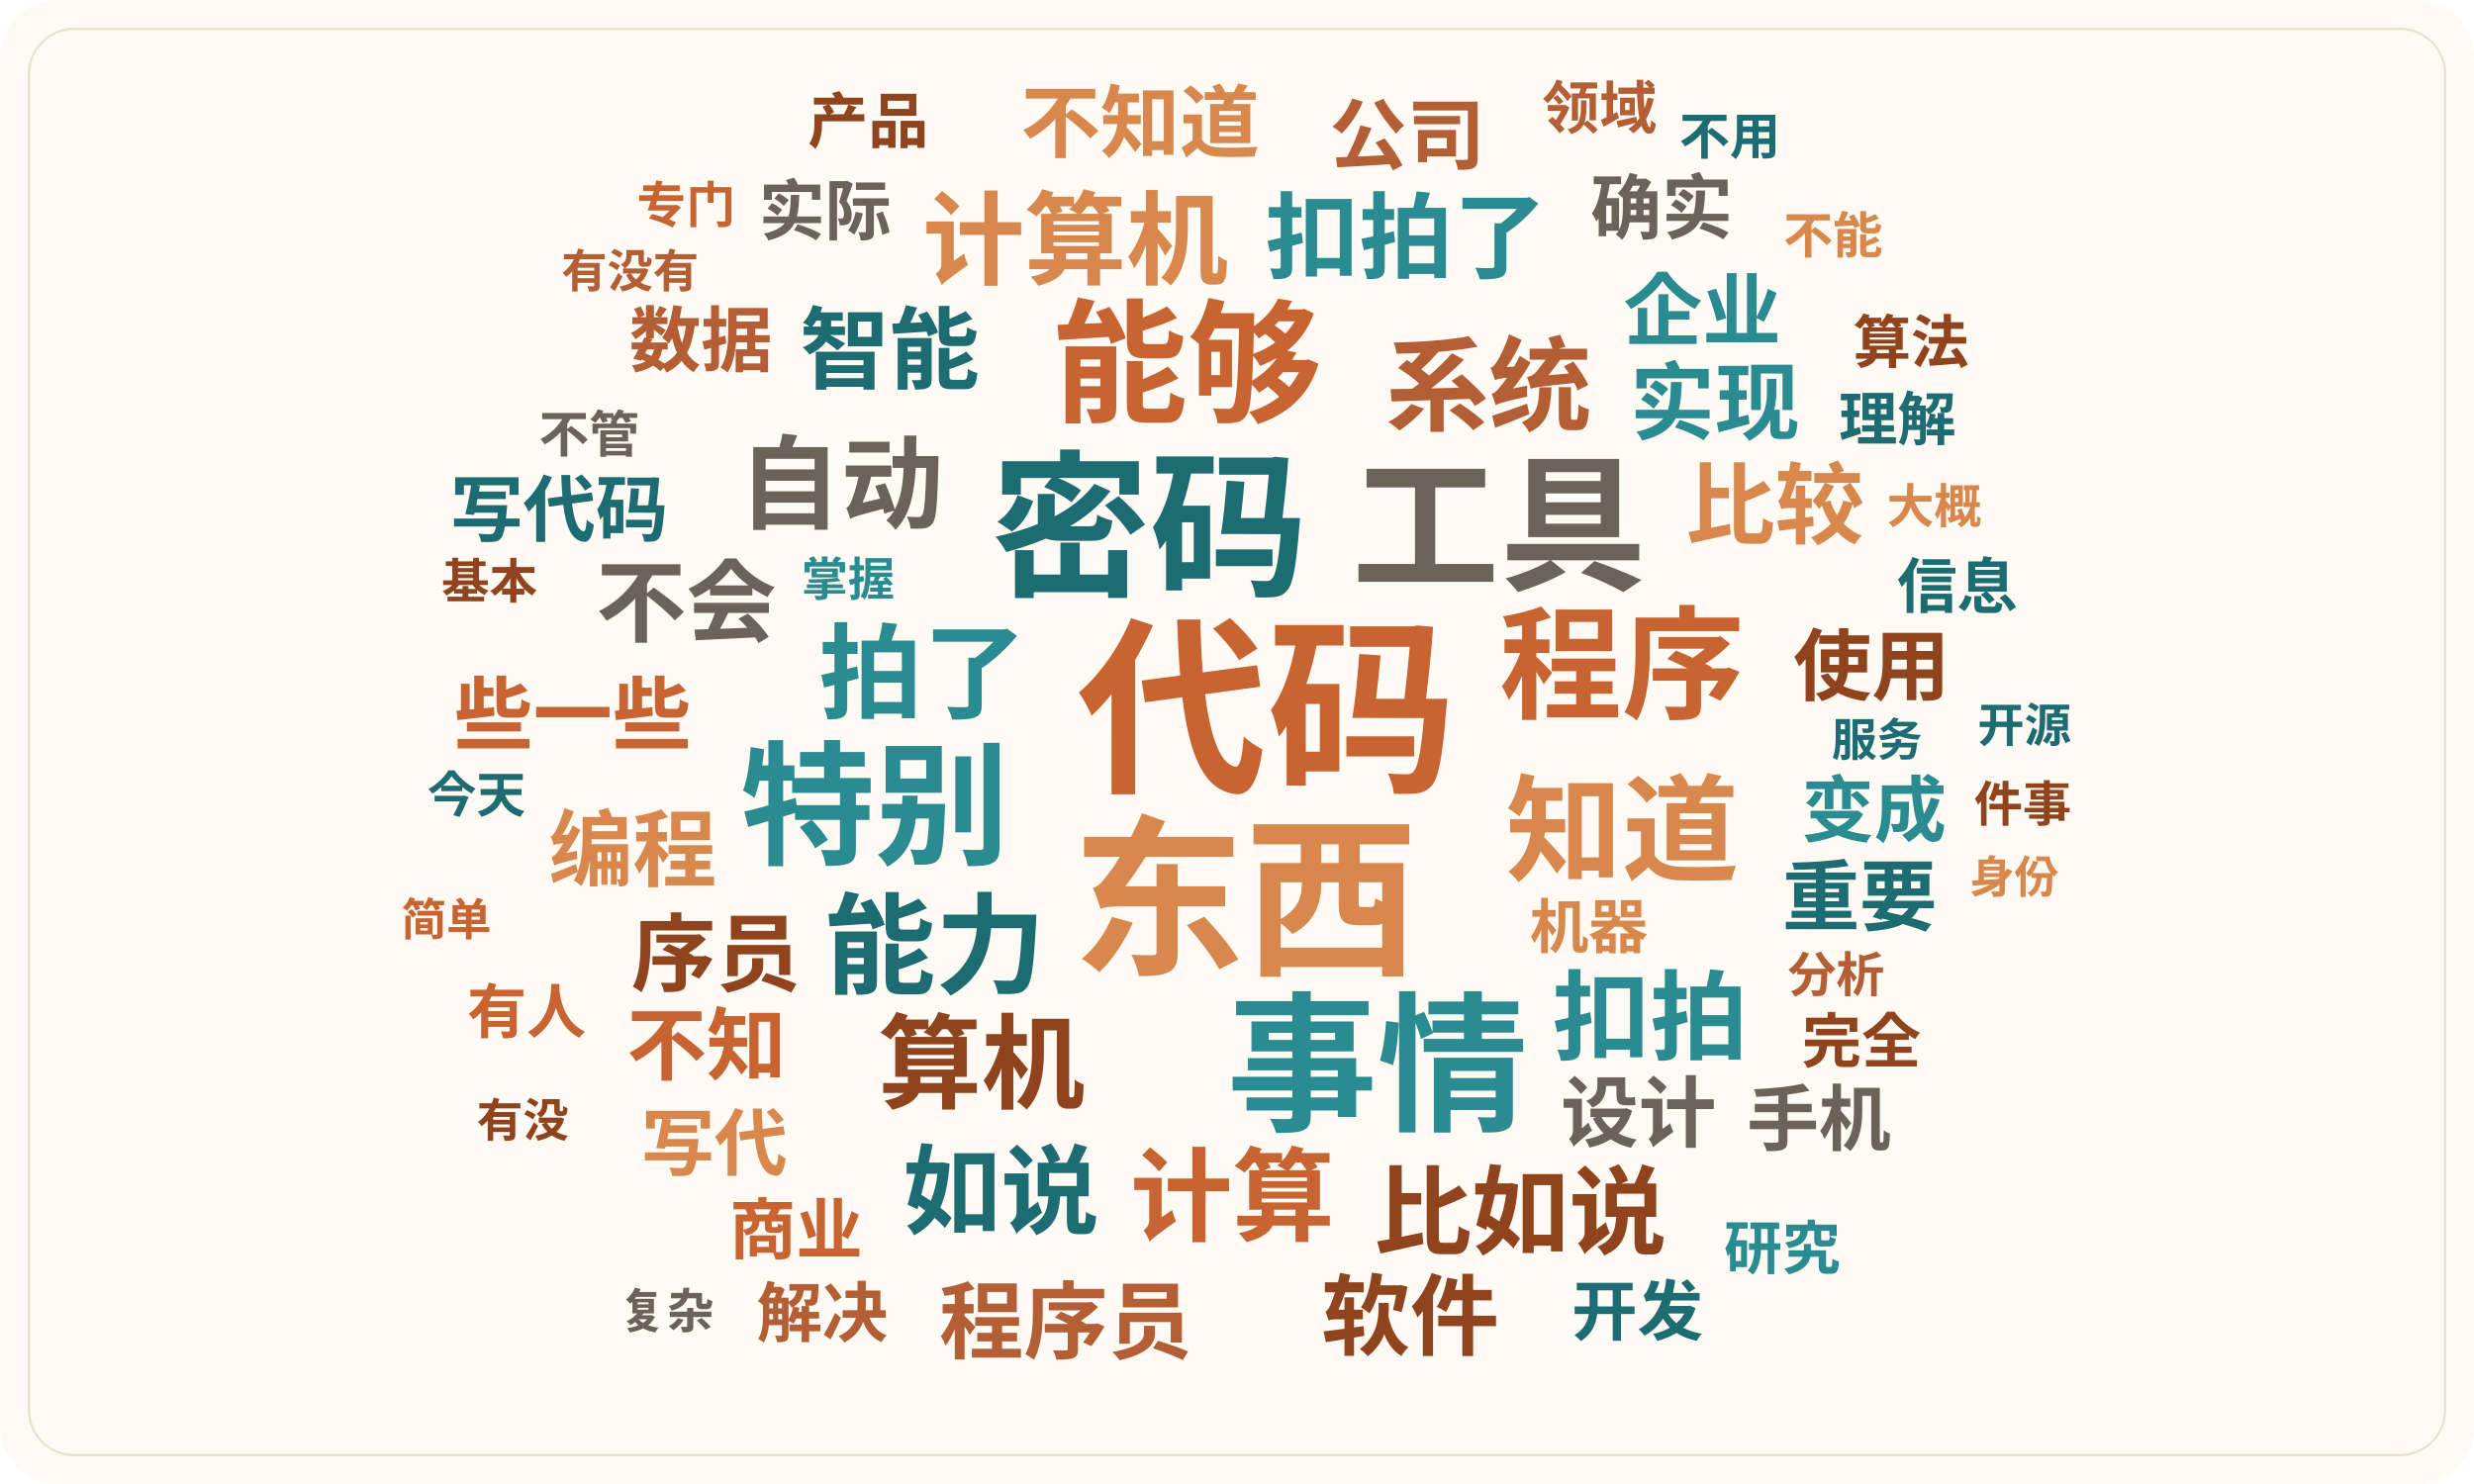
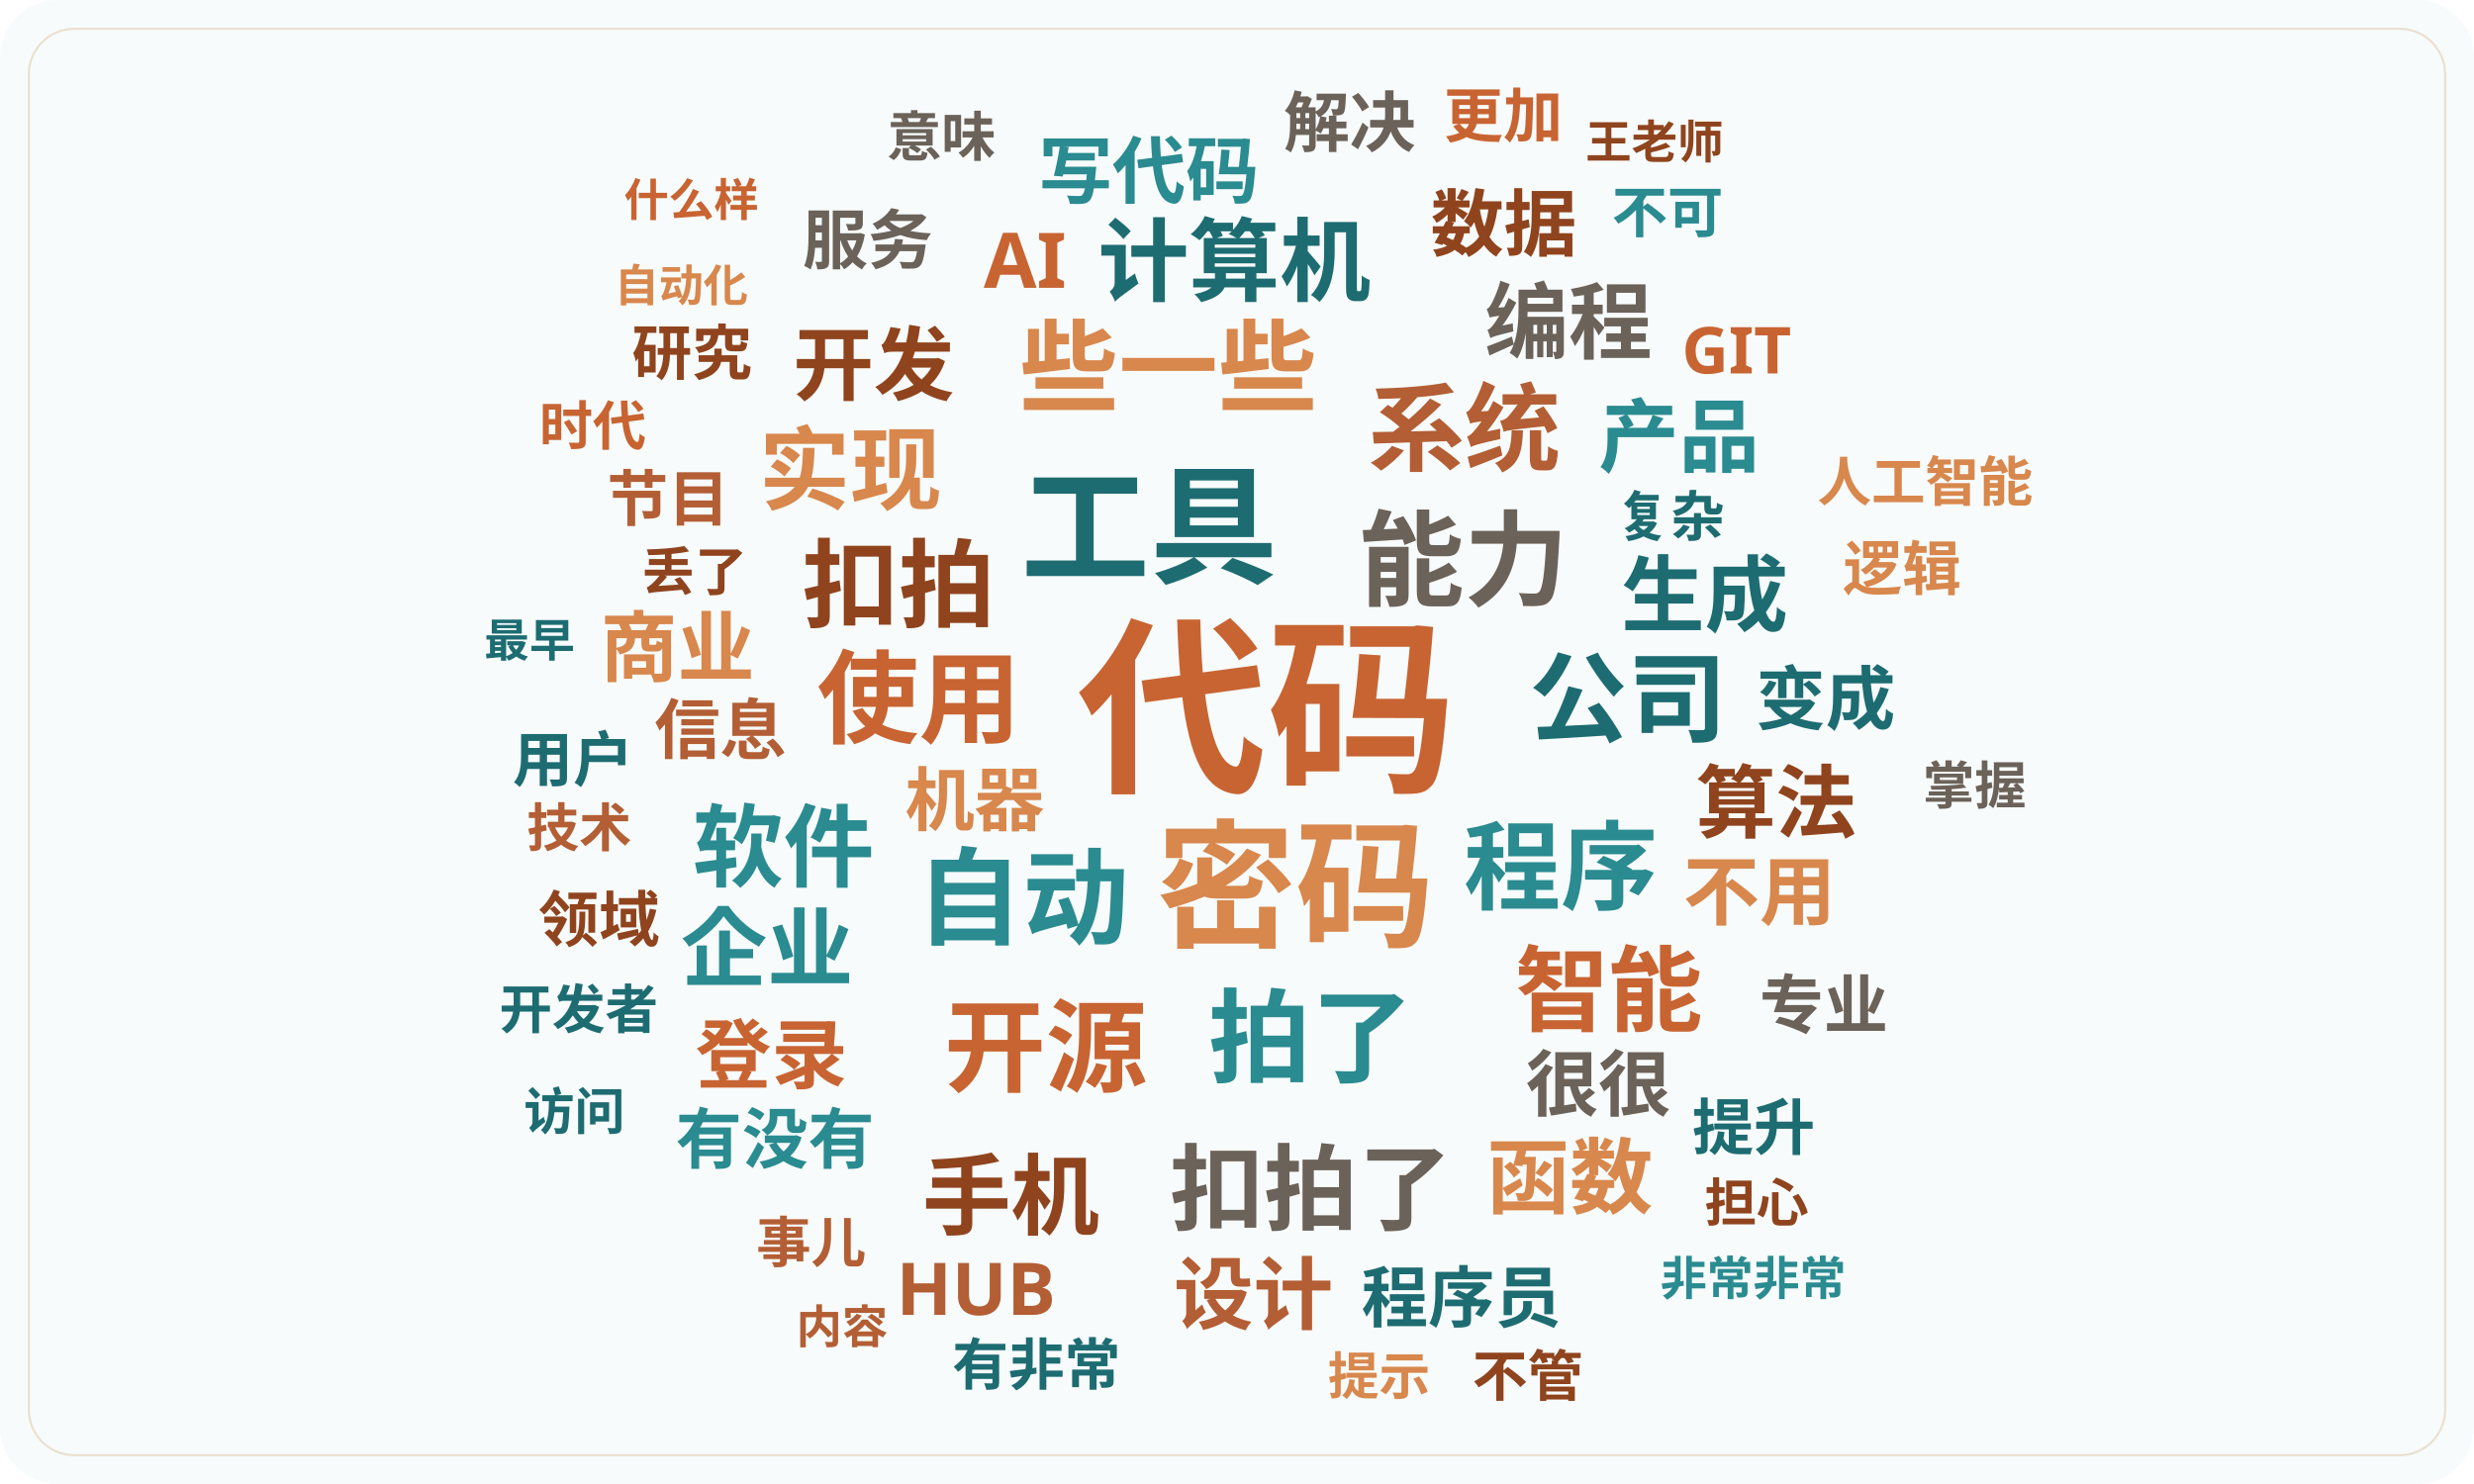
<svg xmlns="http://www.w3.org/2000/svg" viewBox="0 0 1200 720" width="1200" height="720" role="img" aria-labelledby="title desc">
-   <rect width="100%" height="100%" rx="28" fill="#fffaf4" />
+   <rect width="100%" height="100%" rx="28" fill="#f7fbfb" />
  <rect x="14" y="14" width="1172" height="692" rx="22" fill="none" stroke="#eadfce" />
-   <text x="977.0" y="425.7" font-size="21.6" fill="#d8874d" text-anchor="middle" dominant-baseline="middle" font-family="IBM Plex Sans, PingFang SC, Hiragino Sans GB, Microsoft YaHei, sans-serif" font-weight="700">身份</text>
-   <text x="216.5" y="446.3" font-size="21.8" fill="#c86432" text-anchor="middle" dominant-baseline="middle" font-family="IBM Plex Sans, PingFang SC, Hiragino Sans GB, Microsoft YaHei, sans-serif" font-weight="700">简单</text>
-   <text x="910.4" y="359.1" font-size="22.0" fill="#1d6c72" text-anchor="middle" dominant-baseline="middle" font-family="IBM Plex Sans, PingFang SC, Hiragino Sans GB, Microsoft YaHei, sans-serif" font-weight="700">服务</text>
-   <text x="305.6" y="131.7" font-size="22.2" fill="#b35e34" text-anchor="middle" dominant-baseline="middle" font-family="IBM Plex Sans, PingFang SC, Hiragino Sans GB, Microsoft YaHei, sans-serif" font-weight="700">有没有</text>
-   <text x="253.6" y="543.7" font-size="22.3" fill="#8f441e" text-anchor="middle" dominant-baseline="middle" font-family="IBM Plex Sans, PingFang SC, Hiragino Sans GB, Microsoft YaHei, sans-serif" font-weight="700">有没</text>
-   <text x="411.3" y="281.2" font-size="22.5" fill="#2a8b91" text-anchor="middle" dominant-baseline="middle" font-family="IBM Plex Sans, PingFang SC, Hiragino Sans GB, Microsoft YaHei, sans-serif" font-weight="700">掌握</text>
-   <text x="981.9" y="352.0" font-size="22.7" fill="#1d6c72" text-anchor="middle" dominant-baseline="middle" font-family="IBM Plex Sans, PingFang SC, Hiragino Sans GB, Microsoft YaHei, sans-serif" font-weight="700">开源</text>
-   <text x="938.1" y="245.8" font-size="22.9" fill="#d8874d" text-anchor="middle" dominant-baseline="middle" font-family="IBM Plex Sans, PingFang SC, Hiragino Sans GB, Microsoft YaHei, sans-serif" font-weight="700">大概</text>
-   <text x="323.4" y="636.3" font-size="23.1" fill="#6b6259" text-anchor="middle" dominant-baseline="middle" font-family="IBM Plex Sans, PingFang SC, Hiragino Sans GB, Microsoft YaHei, sans-serif" font-weight="700">复杂</text>
-   <text x="237.4" y="282.2" font-size="23.2" fill="#8f441e" text-anchor="middle" dominant-baseline="middle" font-family="IBM Plex Sans, PingFang SC, Hiragino Sans GB, Microsoft YaHei, sans-serif" font-weight="700">基本</text>
-   <text x="890.6" y="473.1" font-size="23.4" fill="#b35e34" text-anchor="middle" dominant-baseline="middle" font-family="IBM Plex Sans, PingFang SC, Hiragino Sans GB, Microsoft YaHei, sans-serif" font-weight="700">分析</text>
-   <text x="981.1" y="390.3" font-size="23.6" fill="#8f441e" text-anchor="middle" dominant-baseline="middle" font-family="IBM Plex Sans, PingFang SC, Hiragino Sans GB, Microsoft YaHei, sans-serif" font-weight="700">件事</text>
-   <text x="231.1" y="385.8" font-size="23.8" fill="#1d6c72" text-anchor="middle" dominant-baseline="middle" font-family="IBM Plex Sans, PingFang SC, Hiragino Sans GB, Microsoft YaHei, sans-serif" font-weight="700">今天</text>
-   <text x="332.8" y="99.7" font-size="24.0" fill="#c86432" text-anchor="middle" dominant-baseline="middle" font-family="IBM Plex Sans, PingFang SC, Hiragino Sans GB, Microsoft YaHei, sans-serif" font-weight="700">专门</text>
-   <text x="889.1" y="114.4" font-size="24.1" fill="#d8874d" text-anchor="middle" dominant-baseline="middle" font-family="IBM Plex Sans, PingFang SC, Hiragino Sans GB, Microsoft YaHei, sans-serif" font-weight="700">不能</text>
-   <text x="285.7" y="210.9" font-size="24.3" fill="#6b6259" text-anchor="middle" dominant-baseline="middle" font-family="IBM Plex Sans, PingFang SC, Hiragino Sans GB, Microsoft YaHei, sans-serif" font-weight="700">不管</text>
-   <text x="839.0" y="66.3" font-size="24.5" fill="#1d6c72" text-anchor="middle" dominant-baseline="middle" font-family="IBM Plex Sans, PingFang SC, Hiragino Sans GB, Microsoft YaHei, sans-serif" font-weight="700">不用</text>
-   <text x="775.8" y="52.6" font-size="27.9" fill="#b35e34" text-anchor="middle" dominant-baseline="middle" font-family="IBM Plex Sans, PingFang SC, Hiragino Sans GB, Microsoft YaHei, sans-serif" font-weight="700">领域</text>
-   <text x="926.9" y="166.3" font-size="28.0" fill="#8f441e" text-anchor="middle" dominant-baseline="middle" font-family="IBM Plex Sans, PingFang SC, Hiragino Sans GB, Microsoft YaHei, sans-serif" font-weight="700">算法</text>
-   <text x="864.4" y="605.8" font-size="28.2" fill="#2a8b91" text-anchor="middle" dominant-baseline="middle" font-family="IBM Plex Sans, PingFang SC, Hiragino Sans GB, Microsoft YaHei, sans-serif" font-weight="700">研究</text>
-   <text x="920.3" y="203.6" font-size="28.4" fill="#1d6c72" text-anchor="middle" dominant-baseline="middle" font-family="IBM Plex Sans, PingFang SC, Hiragino Sans GB, Microsoft YaHei, sans-serif" font-weight="700">理解</text>
-   <text x="770.6" y="449.9" font-size="28.6" fill="#d8874d" text-anchor="middle" dominant-baseline="middle" font-family="IBM Plex Sans, PingFang SC, Hiragino Sans GB, Microsoft YaHei, sans-serif" font-weight="700">机器</text>
-   <text x="255.4" y="491.1" font-size="28.8" fill="#c86432" text-anchor="middle" dominant-baseline="middle" font-family="IBM Plex Sans, PingFang SC, Hiragino Sans GB, Microsoft YaHei, sans-serif" font-weight="700">有人</text>
-   <text x="902.9" y="505.4" font-size="28.9" fill="#8f441e" text-anchor="middle" dominant-baseline="middle" font-family="IBM Plex Sans, PingFang SC, Hiragino Sans GB, Microsoft YaHei, sans-serif" font-weight="700">完全</text>
-   <text x="949.3" y="284.7" font-size="29.1" fill="#1d6c72" text-anchor="middle" dominant-baseline="middle" font-family="IBM Plex Sans, PingFang SC, Hiragino Sans GB, Microsoft YaHei, sans-serif" font-weight="700">信息</text>
-   <text x="421.1" y="59.0" font-size="29.3" fill="#8f441e" text-anchor="middle" dominant-baseline="middle" font-family="IBM Plex Sans, PingFang SC, Hiragino Sans GB, Microsoft YaHei, sans-serif" font-weight="700">产品</text>
-   <text x="398.8" y="637.3" font-size="31.8" fill="#b35e34" text-anchor="middle" dominant-baseline="middle" font-family="IBM Plex Sans, PingFang SC, Hiragino Sans GB, Microsoft YaHei, sans-serif" font-weight="700">解决</text>
-   <text x="794.2" y="636.5" font-size="31.9" fill="#1d6c72" text-anchor="middle" dominant-baseline="middle" font-family="IBM Plex Sans, PingFang SC, Hiragino Sans GB, Microsoft YaHei, sans-serif" font-weight="700">开发</text>
-   <text x="400.2" y="102.6" font-size="32.1" fill="#6b6259" text-anchor="middle" dominant-baseline="middle" font-family="IBM Plex Sans, PingFang SC, Hiragino Sans GB, Microsoft YaHei, sans-serif" font-weight="700">实际</text>
-   <text x="386.1" y="596.9" font-size="32.3" fill="#c86432" text-anchor="middle" dominant-baseline="middle" font-family="IBM Plex Sans, PingFang SC, Hiragino Sans GB, Microsoft YaHei, sans-serif" font-weight="700">商业</text>
-   <text x="806.0" y="101.1" font-size="34.5" fill="#6b6259" text-anchor="middle" dominant-baseline="middle" font-family="IBM Plex Sans, PingFang SC, Hiragino Sans GB, Microsoft YaHei, sans-serif" font-weight="700">确实</text>
-   <text x="340.0" y="165.4" font-size="34.7" fill="#b35e34" text-anchor="middle" dominant-baseline="middle" font-family="IBM Plex Sans, PingFang SC, Hiragino Sans GB, Microsoft YaHei, sans-serif" font-weight="700">数据</text>
-   <text x="882.2" y="543.2" font-size="34.9" fill="#6b6259" text-anchor="middle" dominant-baseline="middle" font-family="IBM Plex Sans, PingFang SC, Hiragino Sans GB, Microsoft YaHei, sans-serif" font-weight="700">手机</text>
-   <text x="909.0" y="393.3" font-size="35.1" fill="#2a8b91" text-anchor="middle" dominant-baseline="middle" font-family="IBM Plex Sans, PingFang SC, Hiragino Sans GB, Microsoft YaHei, sans-serif" font-weight="700">变成</text>
-   <text x="271.3" y="247.5" font-size="35.2" fill="#1d6c72" text-anchor="middle" dominant-baseline="middle" font-family="IBM Plex Sans, PingFang SC, Hiragino Sans GB, Microsoft YaHei, sans-serif" font-weight="700">写代码</text>
-   <text x="346.5" y="555.0" font-size="35.4" fill="#d8874d" text-anchor="middle" dominant-baseline="middle" font-family="IBM Plex Sans, PingFang SC, Hiragino Sans GB, Microsoft YaHei, sans-serif" font-weight="700">写代</text>
-   <text x="902.0" y="435.4" font-size="37.5" fill="#1d6c72" text-anchor="middle" dominant-baseline="middle" font-family="IBM Plex Sans, PingFang SC, Hiragino Sans GB, Microsoft YaHei, sans-serif" font-weight="700">重要</text>
-   <text x="794.8" y="540.3" font-size="37.7" fill="#6b6259" text-anchor="middle" dominant-baseline="middle" font-family="IBM Plex Sans, PingFang SC, Hiragino Sans GB, Microsoft YaHei, sans-serif" font-weight="700">设计</text>
-   <text x="682.5" y="65.9" font-size="37.8" fill="#b35e34" text-anchor="middle" dominant-baseline="middle" font-family="IBM Plex Sans, PingFang SC, Hiragino Sans GB, Microsoft YaHei, sans-serif" font-weight="700">公司</text>
-   <text x="907.8" y="323.5" font-size="38.0" fill="#8f441e" text-anchor="middle" dominant-baseline="middle" font-family="IBM Plex Sans, PingFang SC, Hiragino Sans GB, Microsoft YaHei, sans-serif" font-weight="700">使用</text>
-   <text x="825.7" y="151.1" font-size="38.2" fill="#2a8b91" text-anchor="middle" dominant-baseline="middle" font-family="IBM Plex Sans, PingFang SC, Hiragino Sans GB, Microsoft YaHei, sans-serif" font-weight="700">企业</text>
-   <text x="277.8" y="347.0" font-size="38.4" fill="#c86432" text-anchor="middle" dominant-baseline="middle" font-family="IBM Plex Sans, PingFang SC, Hiragino Sans GB, Microsoft YaHei, sans-serif" font-weight="700">些一些</text>
-   <text x="553.0" y="59.8" font-size="38.6" fill="#d8874d" text-anchor="middle" dominant-baseline="middle" font-family="IBM Plex Sans, PingFang SC, Hiragino Sans GB, Microsoft YaHei, sans-serif" font-weight="700">不知道</text>
-   <text x="342.7" y="507.4" font-size="38.7" fill="#c86432" text-anchor="middle" dominant-baseline="middle" font-family="IBM Plex Sans, PingFang SC, Hiragino Sans GB, Microsoft YaHei, sans-serif" font-weight="700">不知</text>
-   <text x="306.9" y="412.6" font-size="40.7" fill="#d8874d" text-anchor="middle" dominant-baseline="middle" font-family="IBM Plex Sans, PingFang SC, Hiragino Sans GB, Microsoft YaHei, sans-serif" font-weight="700">编程</text>
-   <text x="516.9" y="641.6" font-size="40.9" fill="#b35e34" text-anchor="middle" dominant-baseline="middle" font-family="IBM Plex Sans, PingFang SC, Hiragino Sans GB, Microsoft YaHei, sans-serif" font-weight="700">程序员</text>
-   <text x="347.2" y="463.2" font-size="41.1" fill="#8f441e" text-anchor="middle" dominant-baseline="middle" font-family="IBM Plex Sans, PingFang SC, Hiragino Sans GB, Microsoft YaHei, sans-serif" font-weight="700">序员</text>
-   <text x="831.8" y="195.7" font-size="41.2" fill="#2a8b91" text-anchor="middle" dominant-baseline="middle" font-family="IBM Plex Sans, PingFang SC, Hiragino Sans GB, Microsoft YaHei, sans-serif" font-weight="700">实现</text>
-   <text x="684.0" y="639.0" font-size="43.1" fill="#8f441e" text-anchor="middle" dominant-baseline="middle" font-family="IBM Plex Sans, PingFang SC, Hiragino Sans GB, Microsoft YaHei, sans-serif" font-weight="700">软件</text>
-   <text x="860.9" y="245.4" font-size="43.3" fill="#d8874d" text-anchor="middle" dominant-baseline="middle" font-family="IBM Plex Sans, PingFang SC, Hiragino Sans GB, Microsoft YaHei, sans-serif" font-weight="700">比较</text>
-   <text x="431.5" y="170.0" font-size="43.5" fill="#1d6c72" text-anchor="middle" dominant-baseline="middle" font-family="IBM Plex Sans, PingFang SC, Hiragino Sans GB, Microsoft YaHei, sans-serif" font-weight="700">智能</text>
-   <text x="332.8" y="292.7" font-size="43.7" fill="#6b6259" text-anchor="middle" dominant-baseline="middle" font-family="IBM Plex Sans, PingFang SC, Hiragino Sans GB, Microsoft YaHei, sans-serif" font-weight="700">不会</text>
-   <text x="682.0" y="115.5" font-size="45.5" fill="#2a8b91" text-anchor="middle" dominant-baseline="middle" font-family="IBM Plex Sans, PingFang SC, Hiragino Sans GB, Microsoft YaHei, sans-serif" font-weight="700">扣拍了</text>
-   <text x="737.4" y="588.4" font-size="47.3" fill="#8f441e" text-anchor="middle" dominant-baseline="middle" font-family="IBM Plex Sans, PingFang SC, Hiragino Sans GB, Microsoft YaHei, sans-serif" font-weight="700">比如说</text>
-   <text x="800.4" y="493.9" font-size="47.4" fill="#2a8b91" text-anchor="middle" dominant-baseline="middle" font-family="IBM Plex Sans, PingFang SC, Hiragino Sans GB, Microsoft YaHei, sans-serif" font-weight="700">扣拍</text>
-   <text x="485.5" y="578.4" font-size="47.6" fill="#1d6c72" text-anchor="middle" dominant-baseline="middle" font-family="IBM Plex Sans, PingFang SC, Hiragino Sans GB, Microsoft YaHei, sans-serif" font-weight="700">如说</text>
-   <text x="521.6" y="116.9" font-size="49.4" fill="#d8874d" text-anchor="middle" dominant-baseline="middle" font-family="IBM Plex Sans, PingFang SC, Hiragino Sans GB, Microsoft YaHei, sans-serif" font-weight="700">计算机</text>
-   <text x="597.8" y="580.9" font-size="49.5" fill="#c86432" text-anchor="middle" dominant-baseline="middle" font-family="IBM Plex Sans, PingFang SC, Hiragino Sans GB, Microsoft YaHei, sans-serif" font-weight="700">计算</text>
-   <text x="407.9" y="235.3" font-size="49.7" fill="#6b6259" text-anchor="middle" dominant-baseline="middle" font-family="IBM Plex Sans, PingFang SC, Hiragino Sans GB, Microsoft YaHei, sans-serif" font-weight="700">自动</text>
-   <text x="722.1" y="187.6" font-size="49.9" fill="#b35e34" text-anchor="middle" dominant-baseline="middle" font-family="IBM Plex Sans, PingFang SC, Hiragino Sans GB, Microsoft YaHei, sans-serif" font-weight="700">系统</text>
-   <text x="476.1" y="516.4" font-size="50.1" fill="#8f441e" text-anchor="middle" dominant-baseline="middle" font-family="IBM Plex Sans, PingFang SC, Hiragino Sans GB, Microsoft YaHei, sans-serif" font-weight="700">算机</text>
-   <text x="447.5" y="327.0" font-size="50.3" fill="#2a8b91" text-anchor="middle" dominant-baseline="middle" font-family="IBM Plex Sans, PingFang SC, Hiragino Sans GB, Microsoft YaHei, sans-serif" font-weight="700">拍了</text>
-   <text x="453.7" y="459.3" font-size="53.4" fill="#1d6c72" text-anchor="middle" dominant-baseline="middle" font-family="IBM Plex Sans, PingFang SC, Hiragino Sans GB, Microsoft YaHei, sans-serif" font-weight="700">能力</text>
-   <text x="786.9" y="403.3" font-size="56.5" fill="#d8874d" text-anchor="middle" dominant-baseline="middle" font-family="IBM Plex Sans, PingFang SC, Hiragino Sans GB, Microsoft YaHei, sans-serif" font-weight="700">知道</text>
-   <text x="786.7" y="323.2" font-size="59.4" fill="#c86432" text-anchor="middle" dominant-baseline="middle" font-family="IBM Plex Sans, PingFang SC, Hiragino Sans GB, Microsoft YaHei, sans-serif" font-weight="700">程序</text>
-   <text x="575.9" y="177.0" font-size="64.9" fill="#c86432" text-anchor="middle" dominant-baseline="middle" font-family="IBM Plex Sans, PingFang SC, Hiragino Sans GB, Microsoft YaHei, sans-serif" font-weight="700">能够</text>
-   <text x="424.4" y="391.6" font-size="65.1" fill="#2a8b91" text-anchor="middle" dominant-baseline="middle" font-family="IBM Plex Sans, PingFang SC, Hiragino Sans GB, Microsoft YaHei, sans-serif" font-weight="700">特别</text>
-   <text x="727.3" y="255.8" font-size="71.6" fill="#6b6259" text-anchor="middle" dominant-baseline="middle" font-family="IBM Plex Sans, PingFang SC, Hiragino Sans GB, Microsoft YaHei, sans-serif" font-weight="700">工具</text>
-   <text x="668.1" y="517.4" font-size="73.0" fill="#2a8b91" text-anchor="middle" dominant-baseline="middle" font-family="IBM Plex Sans, PingFang SC, Hiragino Sans GB, Microsoft YaHei, sans-serif" font-weight="700">事情</text>
-   <text x="557.6" y="256.4" font-size="76.8" fill="#1d6c72" text-anchor="middle" dominant-baseline="middle" font-family="IBM Plex Sans, PingFang SC, Hiragino Sans GB, Microsoft YaHei, sans-serif" font-weight="700">密码</text>
-   <text x="603.9" y="437.3" font-size="84.0" fill="#d8874d" text-anchor="middle" dominant-baseline="middle" font-family="IBM Plex Sans, PingFang SC, Hiragino Sans GB, Microsoft YaHei, sans-serif" font-weight="700">东西</text>
+   <text x="330.4" y="138.7" font-size="21.6" fill="#d8874d" text-anchor="middle" dominant-baseline="middle" font-family="IBM Plex Sans, PingFang SC, Hiragino Sans GB, Microsoft YaHei, sans-serif" font-weight="700">自动化</text>
+   <text x="335.3" y="97.2" font-size="21.8" fill="#c86432" text-anchor="middle" dominant-baseline="middle" font-family="IBM Plex Sans, PingFang SC, Hiragino Sans GB, Microsoft YaHei, sans-serif" font-weight="700">什么样</text>
+   <text x="256.8" y="310.9" font-size="22.0" fill="#1d6c72" text-anchor="middle" dominant-baseline="middle" font-family="IBM Plex Sans, PingFang SC, Hiragino Sans GB, Microsoft YaHei, sans-serif" font-weight="700">最早</text>
+   <text x="408.4" y="643.9" font-size="22.2" fill="#b35e34" text-anchor="middle" dominant-baseline="middle" font-family="IBM Plex Sans, PingFang SC, Hiragino Sans GB, Microsoft YaHei, sans-serif" font-weight="700">内容</text>
+   <text x="802.5" y="69.1" font-size="22.3" fill="#8f441e" text-anchor="middle" dominant-baseline="middle" font-family="IBM Plex Sans, PingFang SC, Hiragino Sans GB, Microsoft YaHei, sans-serif" font-weight="700">王老师</text>
+   <text x="850.4" y="620.4" font-size="22.5" fill="#2a8b91" text-anchor="middle" dominant-baseline="middle" font-family="IBM Plex Sans, PingFang SC, Hiragino Sans GB, Microsoft YaHei, sans-serif" font-weight="700">非常非常</text>
+   <text x="278.6" y="539.5" font-size="24.6" fill="#1d6c72" text-anchor="middle" dominant-baseline="middle" font-family="IBM Plex Sans, PingFang SC, Hiragino Sans GB, Microsoft YaHei, sans-serif" font-weight="700">访问</text>
+   <text x="668.9" y="667.9" font-size="24.8" fill="#d8874d" text-anchor="middle" dominant-baseline="middle" font-family="IBM Plex Sans, PingFang SC, Hiragino Sans GB, Microsoft YaHei, sans-serif" font-weight="700">提示</text>
+   <text x="957.7" y="381.4" font-size="25.0" fill="#6b6259" text-anchor="middle" dominant-baseline="middle" font-family="IBM Plex Sans, PingFang SC, Hiragino Sans GB, Microsoft YaHei, sans-serif" font-weight="700">掌握</text>
+   <text x="852.0" y="583.8" font-size="25.2" fill="#8f441e" text-anchor="middle" dominant-baseline="middle" font-family="IBM Plex Sans, PingFang SC, Hiragino Sans GB, Microsoft YaHei, sans-serif" font-weight="700">担心</text>
+   <text x="280.9" y="401.9" font-size="25.4" fill="#b35e34" text-anchor="middle" dominant-baseline="middle" font-family="IBM Plex Sans, PingFang SC, Hiragino Sans GB, Microsoft YaHei, sans-serif" font-weight="700">技术</text>
+   <text x="336.9" y="277.6" font-size="25.5" fill="#8f441e" text-anchor="middle" dominant-baseline="middle" font-family="IBM Plex Sans, PingFang SC, Hiragino Sans GB, Microsoft YaHei, sans-serif" font-weight="700">丢了</text>
+   <text x="280.7" y="490.0" font-size="25.7" fill="#1d6c72" text-anchor="middle" dominant-baseline="middle" font-family="IBM Plex Sans, PingFang SC, Hiragino Sans GB, Microsoft YaHei, sans-serif" font-weight="700">开发者</text>
+   <text x="287.5" y="206.9" font-size="25.9" fill="#c86432" text-anchor="middle" dominant-baseline="middle" font-family="IBM Plex Sans, PingFang SC, Hiragino Sans GB, Microsoft YaHei, sans-serif" font-weight="700">时代</text>
+   <text x="933.8" y="234.0" font-size="26.1" fill="#d8874d" text-anchor="middle" dominant-baseline="middle" font-family="IBM Plex Sans, PingFang SC, Hiragino Sans GB, Microsoft YaHei, sans-serif" font-weight="700">人工智能</text>
+   <text x="456.6" y="66.6" font-size="26.3" fill="#6b6259" text-anchor="middle" dominant-baseline="middle" font-family="IBM Plex Sans, PingFang SC, Hiragino Sans GB, Microsoft YaHei, sans-serif" font-weight="700">意味</text>
+   <text x="810.3" y="250.9" font-size="26.4" fill="#1d6c72" text-anchor="middle" dominant-baseline="middle" font-family="IBM Plex Sans, PingFang SC, Hiragino Sans GB, Microsoft YaHei, sans-serif" font-weight="700">复杂</text>
+   <text x="393.4" y="603.1" font-size="26.6" fill="#b35e34" text-anchor="middle" dominant-baseline="middle" font-family="IBM Plex Sans, PingFang SC, Hiragino Sans GB, Microsoft YaHei, sans-serif" font-weight="700">事儿</text>
+   <text x="740.9" y="667.9" font-size="26.8" fill="#8f441e" text-anchor="middle" dominant-baseline="middle" font-family="IBM Plex Sans, PingFang SC, Hiragino Sans GB, Microsoft YaHei, sans-serif" font-weight="700">不管</text>
+   <text x="808.8" y="103.3" font-size="27.0" fill="#2a8b91" text-anchor="middle" dominant-baseline="middle" font-family="IBM Plex Sans, PingFang SC, Hiragino Sans GB, Microsoft YaHei, sans-serif" font-weight="700">不可</text>
+   <text x="502.7" y="662.3" font-size="27.2" fill="#1d6c72" text-anchor="middle" dominant-baseline="middle" font-family="IBM Plex Sans, PingFang SC, Hiragino Sans GB, Microsoft YaHei, sans-serif" font-weight="700">有非常</text>
+   <text x="922.6" y="276.2" font-size="28.7" fill="#d8874d" text-anchor="middle" dominant-baseline="middle" font-family="IBM Plex Sans, PingFang SC, Hiragino Sans GB, Microsoft YaHei, sans-serif" font-weight="700">逻辑</text>
+   <text x="729.1" y="56.5" font-size="28.9" fill="#c86432" text-anchor="middle" dominant-baseline="middle" font-family="IBM Plex Sans, PingFang SC, Hiragino Sans GB, Microsoft YaHei, sans-serif" font-weight="700">更加</text>
+   <text x="335.6" y="171.5" font-size="29.1" fill="#8f441e" text-anchor="middle" dominant-baseline="middle" font-family="IBM Plex Sans, PingFang SC, Hiragino Sans GB, Microsoft YaHei, sans-serif" font-weight="700">研究</text>
+   <text x="277.9" y="368.8" font-size="29.3" fill="#1d6c72" text-anchor="middle" dominant-baseline="middle" font-family="IBM Plex Sans, PingFang SC, Hiragino Sans GB, Microsoft YaHei, sans-serif" font-weight="700">用户</text>
+   <text x="290.5" y="446.4" font-size="29.5" fill="#8f441e" text-anchor="middle" dominant-baseline="middle" font-family="IBM Plex Sans, PingFang SC, Hiragino Sans GB, Microsoft YaHei, sans-serif" font-weight="700">领域</text>
+   <text x="324.1" y="242.3" font-size="29.6" fill="#b35e34" text-anchor="middle" dominant-baseline="middle" font-family="IBM Plex Sans, PingFang SC, Hiragino Sans GB, Microsoft YaHei, sans-serif" font-weight="700">节目</text>
+   <text x="850.6" y="547.3" font-size="29.8" fill="#1d6c72" text-anchor="middle" dominant-baseline="middle" font-family="IBM Plex Sans, PingFang SC, Hiragino Sans GB, Microsoft YaHei, sans-serif" font-weight="700">提升</text>
+   <text x="884.6" y="487.9" font-size="31.2" fill="#6b6259" text-anchor="middle" dominant-baseline="middle" font-family="IBM Plex Sans, PingFang SC, Hiragino Sans GB, Microsoft YaHei, sans-serif" font-weight="700">专业</text>
+   <text x="842.3" y="170.1" font-size="31.4" fill="#c86432" text-anchor="middle" dominant-baseline="middle" font-family="IBM Plex Sans, PingFang SC, Hiragino Sans GB, Microsoft YaHei, sans-serif" font-weight="700">GIT</text>
+   <text x="420.9" y="116.8" font-size="31.6" fill="#6b6259" text-anchor="middle" dominant-baseline="middle" font-family="IBM Plex Sans, PingFang SC, Hiragino Sans GB, Microsoft YaHei, sans-serif" font-weight="700">服务</text>
+   <text x="349.3" y="354.4" font-size="31.8" fill="#b35e34" text-anchor="middle" dominant-baseline="middle" font-family="IBM Plex Sans, PingFang SC, Hiragino Sans GB, Microsoft YaHei, sans-serif" font-weight="700">信息</text>
+   <text x="654.6" y="59.8" font-size="32.0" fill="#6b6259" text-anchor="middle" dominant-baseline="middle" font-family="IBM Plex Sans, PingFang SC, Hiragino Sans GB, Microsoft YaHei, sans-serif" font-weight="700">解决</text>
+   <text x="375.9" y="553.0" font-size="32.1" fill="#2a8b91" text-anchor="middle" dominant-baseline="middle" font-family="IBM Plex Sans, PingFang SC, Hiragino Sans GB, Microsoft YaHei, sans-serif" font-weight="700">有没有</text>
+   <text x="708.8" y="629.9" font-size="32.3" fill="#1d6c72" text-anchor="middle" dominant-baseline="middle" font-family="IBM Plex Sans, PingFang SC, Hiragino Sans GB, Microsoft YaHei, sans-serif" font-weight="700">程序员</text>
+   <text x="472.7" y="388.5" font-size="33.7" fill="#d8874d" text-anchor="middle" dominant-baseline="middle" font-family="IBM Plex Sans, PingFang SC, Hiragino Sans GB, Microsoft YaHei, sans-serif" font-weight="700">机器</text>
+   <text x="885.5" y="339.4" font-size="33.8" fill="#1d6c72" text-anchor="middle" dominant-baseline="middle" font-family="IBM Plex Sans, PingFang SC, Hiragino Sans GB, Microsoft YaHei, sans-serif" font-weight="700">变成</text>
+   <text x="775.2" y="526.4" font-size="35.1" fill="#6b6259" text-anchor="middle" dominant-baseline="middle" font-family="IBM Plex Sans, PingFang SC, Hiragino Sans GB, Microsoft YaHei, sans-serif" font-weight="700">很很</text>
+   <text x="473.4" y="625.5" font-size="35.3" fill="#b35e34" text-anchor="middle" dominant-baseline="middle" font-family="IBM Plex Sans, PingFang SC, Hiragino Sans GB, Microsoft YaHei, sans-serif" font-weight="700">HUB</text>
+   <text x="729.4" y="109.0" font-size="35.5" fill="#8f441e" text-anchor="middle" dominant-baseline="middle" font-family="IBM Plex Sans, PingFang SC, Hiragino Sans GB, Microsoft YaHei, sans-serif" font-weight="700">数据</text>
+   <text x="557.3" y="83.3" font-size="35.6" fill="#2a8b91" text-anchor="middle" dominant-baseline="middle" font-family="IBM Plex Sans, PingFang SC, Hiragino Sans GB, Microsoft YaHei, sans-serif" font-weight="700">写代码</text>
+   <text x="374.2" y="512.2" font-size="36.9" fill="#c86432" text-anchor="middle" dominant-baseline="middle" font-family="IBM Plex Sans, PingFang SC, Hiragino Sans GB, Microsoft YaHei, sans-serif" font-weight="700">登录</text>
+   <text x="853.4" y="432.9" font-size="37.0" fill="#d8874d" text-anchor="middle" dominant-baseline="middle" font-family="IBM Plex Sans, PingFang SC, Hiragino Sans GB, Microsoft YaHei, sans-serif" font-weight="700">不用</text>
+   <text x="497.2" y="126.5" font-size="37.2" fill="#c86432" text-anchor="middle" dominant-baseline="middle" font-family="IBM Plex Sans, PingFang SC, Hiragino Sans GB, Microsoft YaHei, sans-serif" font-weight="700">AI</text>
+   <text x="328.6" y="314.6" font-size="37.4" fill="#d8874d" text-anchor="middle" dominant-baseline="middle" font-family="IBM Plex Sans, PingFang SC, Hiragino Sans GB, Microsoft YaHei, sans-serif" font-weight="700">商业</text>
+   <text x="608.0" y="628.4" font-size="38.6" fill="#b35e34" text-anchor="middle" dominant-baseline="middle" font-family="IBM Plex Sans, PingFang SC, Hiragino Sans GB, Microsoft YaHei, sans-serif" font-weight="700">设计</text>
+   <text x="861.4" y="389.9" font-size="38.8" fill="#8f441e" text-anchor="middle" dominant-baseline="middle" font-family="IBM Plex Sans, PingFang SC, Hiragino Sans GB, Microsoft YaHei, sans-serif" font-weight="700">算法</text>
+   <text x="814.4" y="212.3" font-size="39.0" fill="#2a8b91" text-anchor="middle" dominant-baseline="middle" font-family="IBM Plex Sans, PingFang SC, Hiragino Sans GB, Microsoft YaHei, sans-serif" font-weight="700">产品</text>
+   <text x="423.8" y="177.4" font-size="39.1" fill="#8f441e" text-anchor="middle" dominant-baseline="middle" font-family="IBM Plex Sans, PingFang SC, Hiragino Sans GB, Microsoft YaHei, sans-serif" font-weight="700">开发</text>
+   <text x="761.4" y="571.6" font-size="40.3" fill="#d8874d" text-anchor="middle" dominant-baseline="middle" font-family="IBM Plex Sans, PingFang SC, Hiragino Sans GB, Microsoft YaHei, sans-serif" font-weight="700">函数</text>
+   <text x="826.8" y="289.1" font-size="40.5" fill="#1d6c72" text-anchor="middle" dominant-baseline="middle" font-family="IBM Plex Sans, PingFang SC, Hiragino Sans GB, Microsoft YaHei, sans-serif" font-weight="700">生成</text>
+   <text x="760.8" y="156.7" font-size="40.6" fill="#6b6259" text-anchor="middle" dominant-baseline="middle" font-family="IBM Plex Sans, PingFang SC, Hiragino Sans GB, Microsoft YaHei, sans-serif" font-weight="700">编程</text>
+   <text x="372.1" y="460.6" font-size="41.8" fill="#2a8b91" text-anchor="middle" dominant-baseline="middle" font-family="IBM Plex Sans, PingFang SC, Hiragino Sans GB, Microsoft YaHei, sans-serif" font-weight="700">企业</text>
+   <text x="490.3" y="580.7" font-size="42.9" fill="#8f441e" text-anchor="middle" dominant-baseline="middle" font-family="IBM Plex Sans, PingFang SC, Hiragino Sans GB, Microsoft YaHei, sans-serif" font-weight="700">手机</text>
+   <text x="380.0" y="411.4" font-size="44.0" fill="#2a8b91" text-anchor="middle" dominant-baseline="middle" font-family="IBM Plex Sans, PingFang SC, Hiragino Sans GB, Microsoft YaHei, sans-serif" font-weight="700">软件</text>
+   <text x="598.7" y="127.2" font-size="44.1" fill="#1d6c72" text-anchor="middle" dominant-baseline="middle" font-family="IBM Plex Sans, PingFang SC, Hiragino Sans GB, Microsoft YaHei, sans-serif" font-weight="700">计算机</text>
+   <text x="412.4" y="228.4" font-size="44.3" fill="#d8874d" text-anchor="middle" dominant-baseline="middle" font-family="IBM Plex Sans, PingFang SC, Hiragino Sans GB, Microsoft YaHei, sans-serif" font-weight="700">实现</text>
+   <text x="780.3" y="480.9" font-size="45.4" fill="#c86432" text-anchor="middle" dominant-baseline="middle" font-family="IBM Plex Sans, PingFang SC, Hiragino Sans GB, Microsoft YaHei, sans-serif" font-weight="700">智能</text>
+   <text x="635.8" y="577.3" font-size="45.6" fill="#6b6259" text-anchor="middle" dominant-baseline="middle" font-family="IBM Plex Sans, PingFang SC, Hiragino Sans GB, Microsoft YaHei, sans-serif" font-weight="700">扣拍了</text>
+   <text x="710.3" y="208.5" font-size="46.6" fill="#b35e34" text-anchor="middle" dominant-baseline="middle" font-family="IBM Plex Sans, PingFang SC, Hiragino Sans GB, Microsoft YaHei, sans-serif" font-weight="700">系统</text>
+   <text x="435.9" y="284.3" font-size="46.8" fill="#8f441e" text-anchor="middle" dominant-baseline="middle" font-family="IBM Plex Sans, PingFang SC, Hiragino Sans GB, Microsoft YaHei, sans-serif" font-weight="700">扣拍</text>
+   <text x="757.0" y="421.2" font-size="47.0" fill="#2a8b91" text-anchor="middle" dominant-baseline="middle" font-family="IBM Plex Sans, PingFang SC, Hiragino Sans GB, Microsoft YaHei, sans-serif" font-weight="700">程序</text>
+   <text x="789.5" y="339.4" font-size="48.0" fill="#1d6c72" text-anchor="middle" dominant-baseline="middle" font-family="IBM Plex Sans, PingFang SC, Hiragino Sans GB, Microsoft YaHei, sans-serif" font-weight="700">公司</text>
+   <text x="566.7" y="178.7" font-size="48.2" fill="#d8874d" text-anchor="middle" dominant-baseline="middle" font-family="IBM Plex Sans, PingFang SC, Hiragino Sans GB, Microsoft YaHei, sans-serif" font-weight="700">些一些</text>
+   <text x="507.2" y="508.6" font-size="49.2" fill="#c86432" text-anchor="middle" dominant-baseline="middle" font-family="IBM Plex Sans, PingFang SC, Hiragino Sans GB, Microsoft YaHei, sans-serif" font-weight="700">开源</text>
+   <text x="445.7" y="339.4" font-size="49.4" fill="#c86432" text-anchor="middle" dominant-baseline="middle" font-family="IBM Plex Sans, PingFang SC, Hiragino Sans GB, Microsoft YaHei, sans-serif" font-weight="700">使用</text>
+   <text x="635.8" y="503.9" font-size="49.6" fill="#2a8b91" text-anchor="middle" dominant-baseline="middle" font-family="IBM Plex Sans, PingFang SC, Hiragino Sans GB, Microsoft YaHei, sans-serif" font-weight="700">拍了</text>
+   <text x="710.1" y="272.3" font-size="50.6" fill="#6b6259" text-anchor="middle" dominant-baseline="middle" font-family="IBM Plex Sans, PingFang SC, Hiragino Sans GB, Microsoft YaHei, sans-serif" font-weight="700">能力</text>
+   <text x="496.0" y="436.2" font-size="51.6" fill="#2a8b91" text-anchor="middle" dominant-baseline="middle" font-family="IBM Plex Sans, PingFang SC, Hiragino Sans GB, Microsoft YaHei, sans-serif" font-weight="700">自动</text>
+   <text x="557.6" y="256.4" font-size="62.4" fill="#1d6c72" text-anchor="middle" dominant-baseline="middle" font-family="IBM Plex Sans, PingFang SC, Hiragino Sans GB, Microsoft YaHei, sans-serif" font-weight="700">工具</text>
+   <text x="628.3" y="430.7" font-size="67.4" fill="#d8874d" text-anchor="middle" dominant-baseline="middle" font-family="IBM Plex Sans, PingFang SC, Hiragino Sans GB, Microsoft YaHei, sans-serif" font-weight="700">密码</text>
  <text x="614.5" y="345.1" font-size="92.0" fill="#c86432" text-anchor="middle" dominant-baseline="middle" font-family="IBM Plex Sans, PingFang SC, Hiragino Sans GB, Microsoft YaHei, sans-serif" font-weight="700">代码</text>
</svg>
